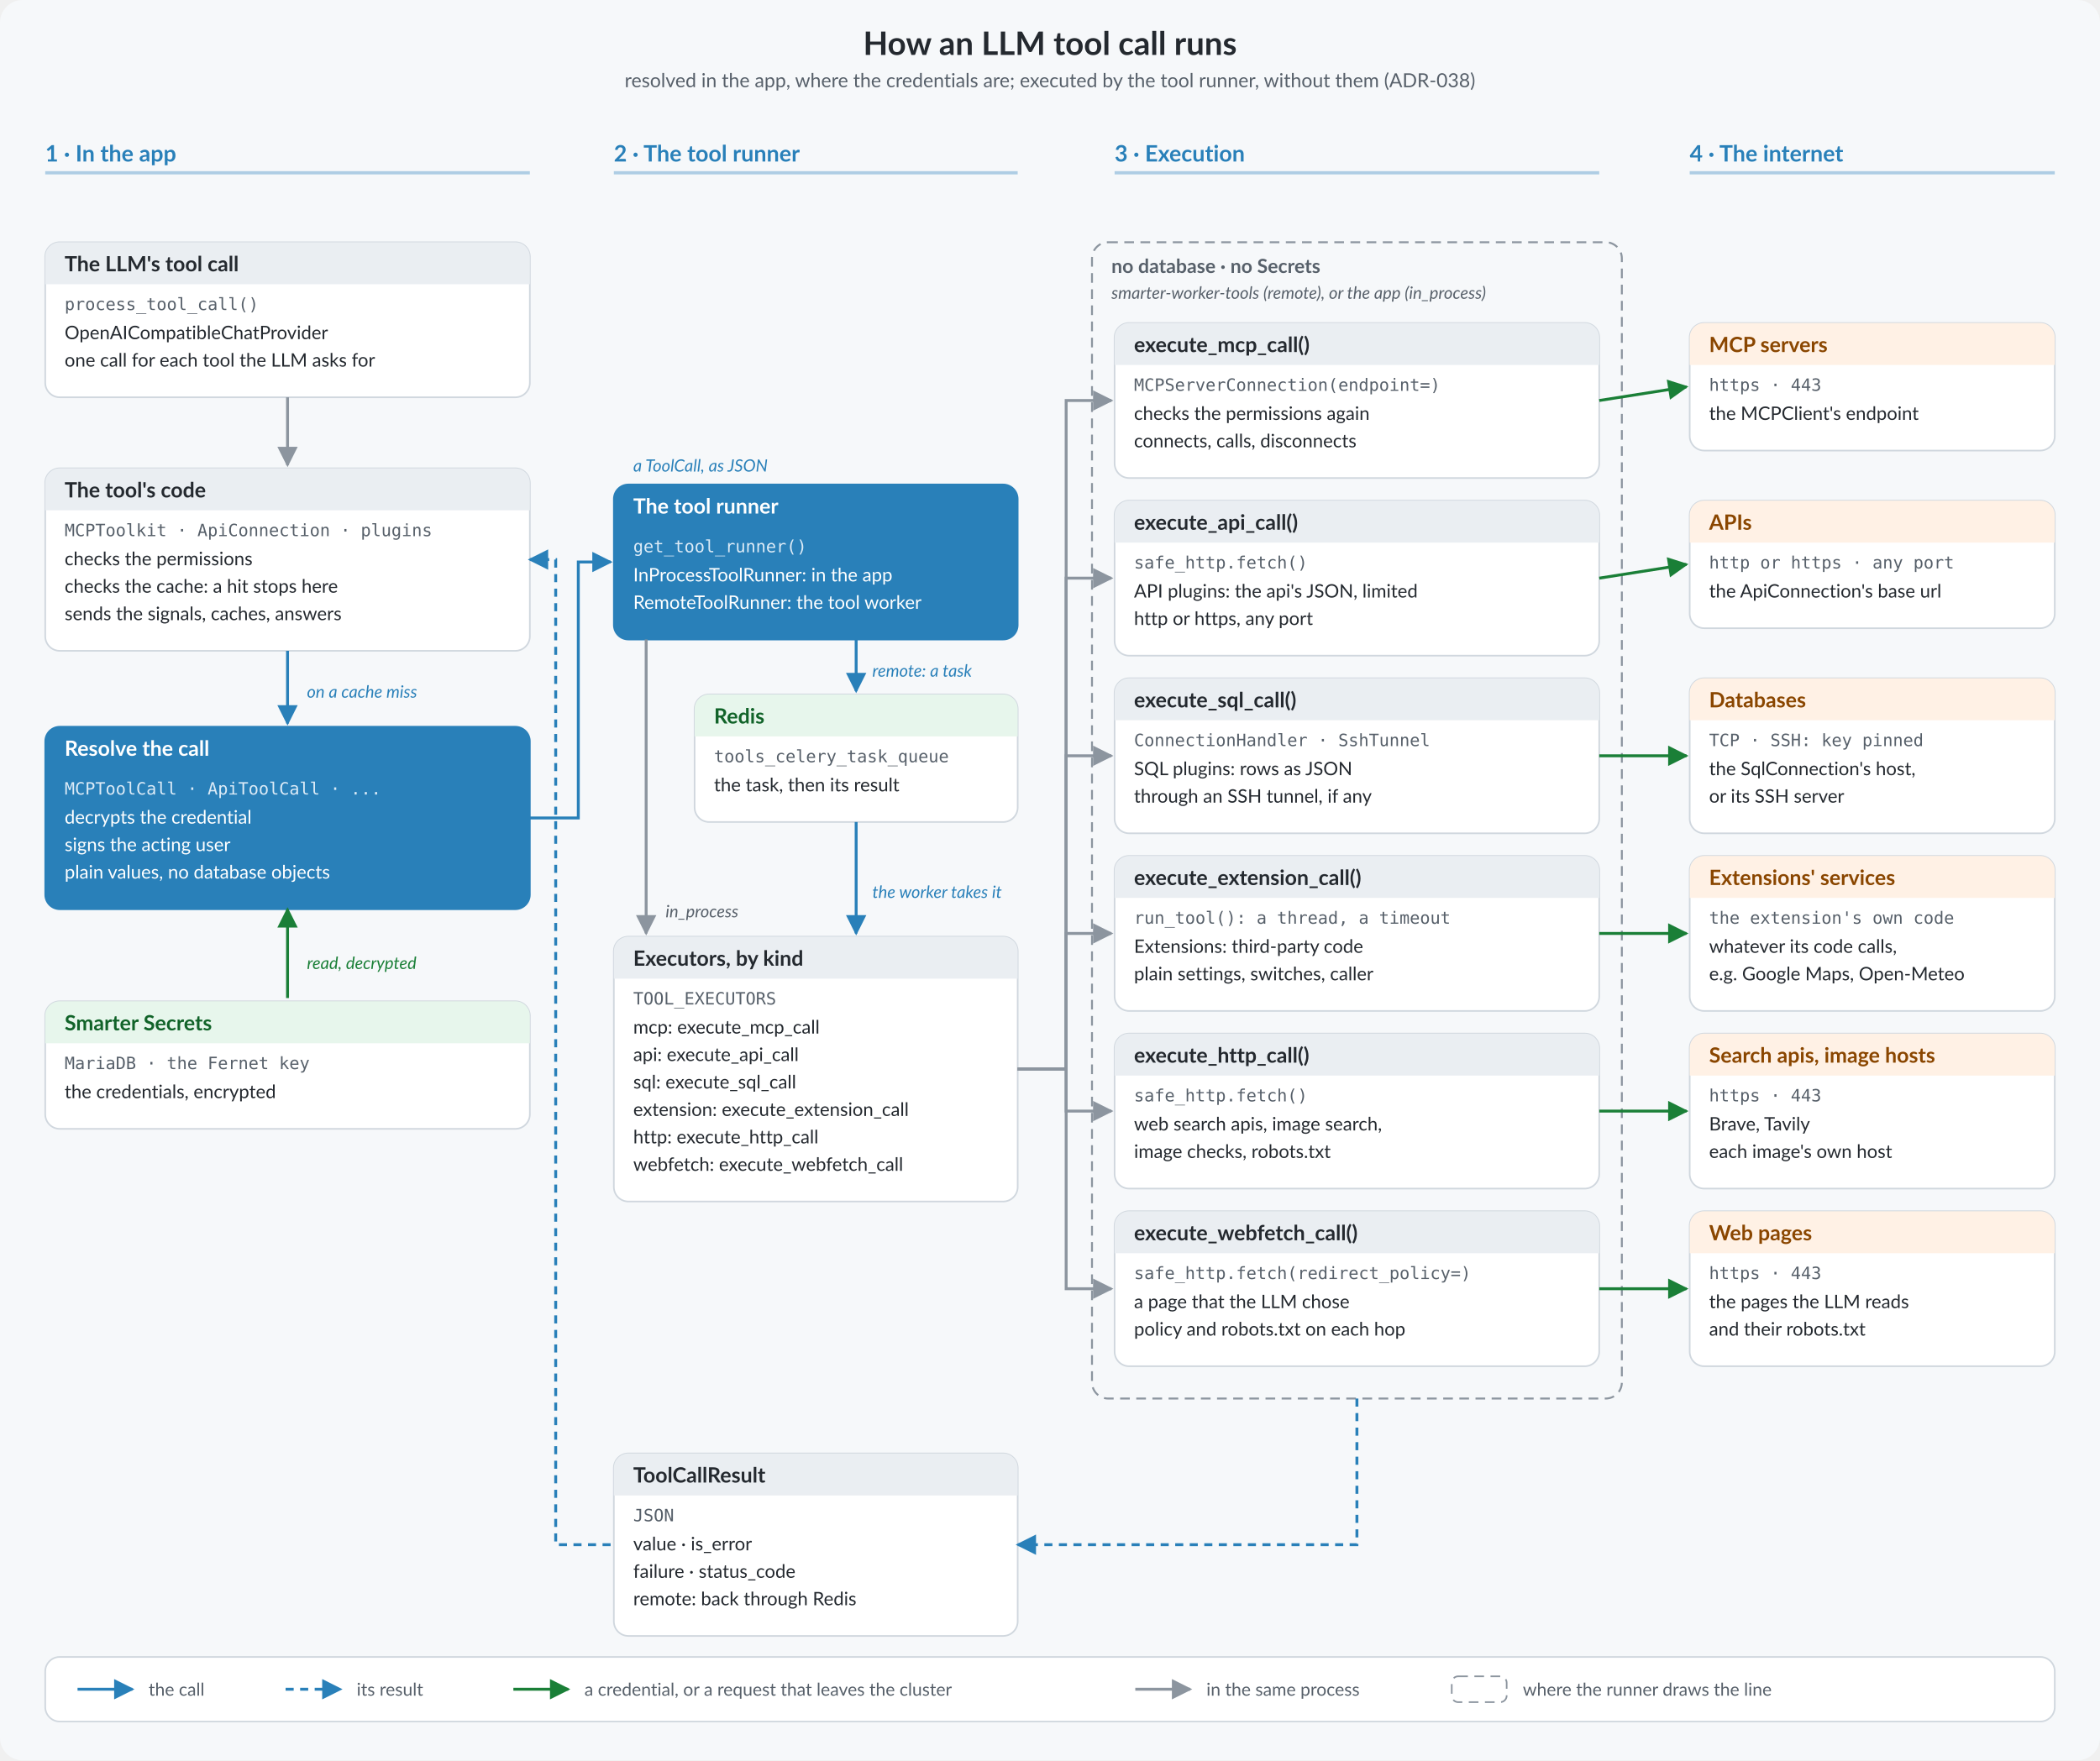
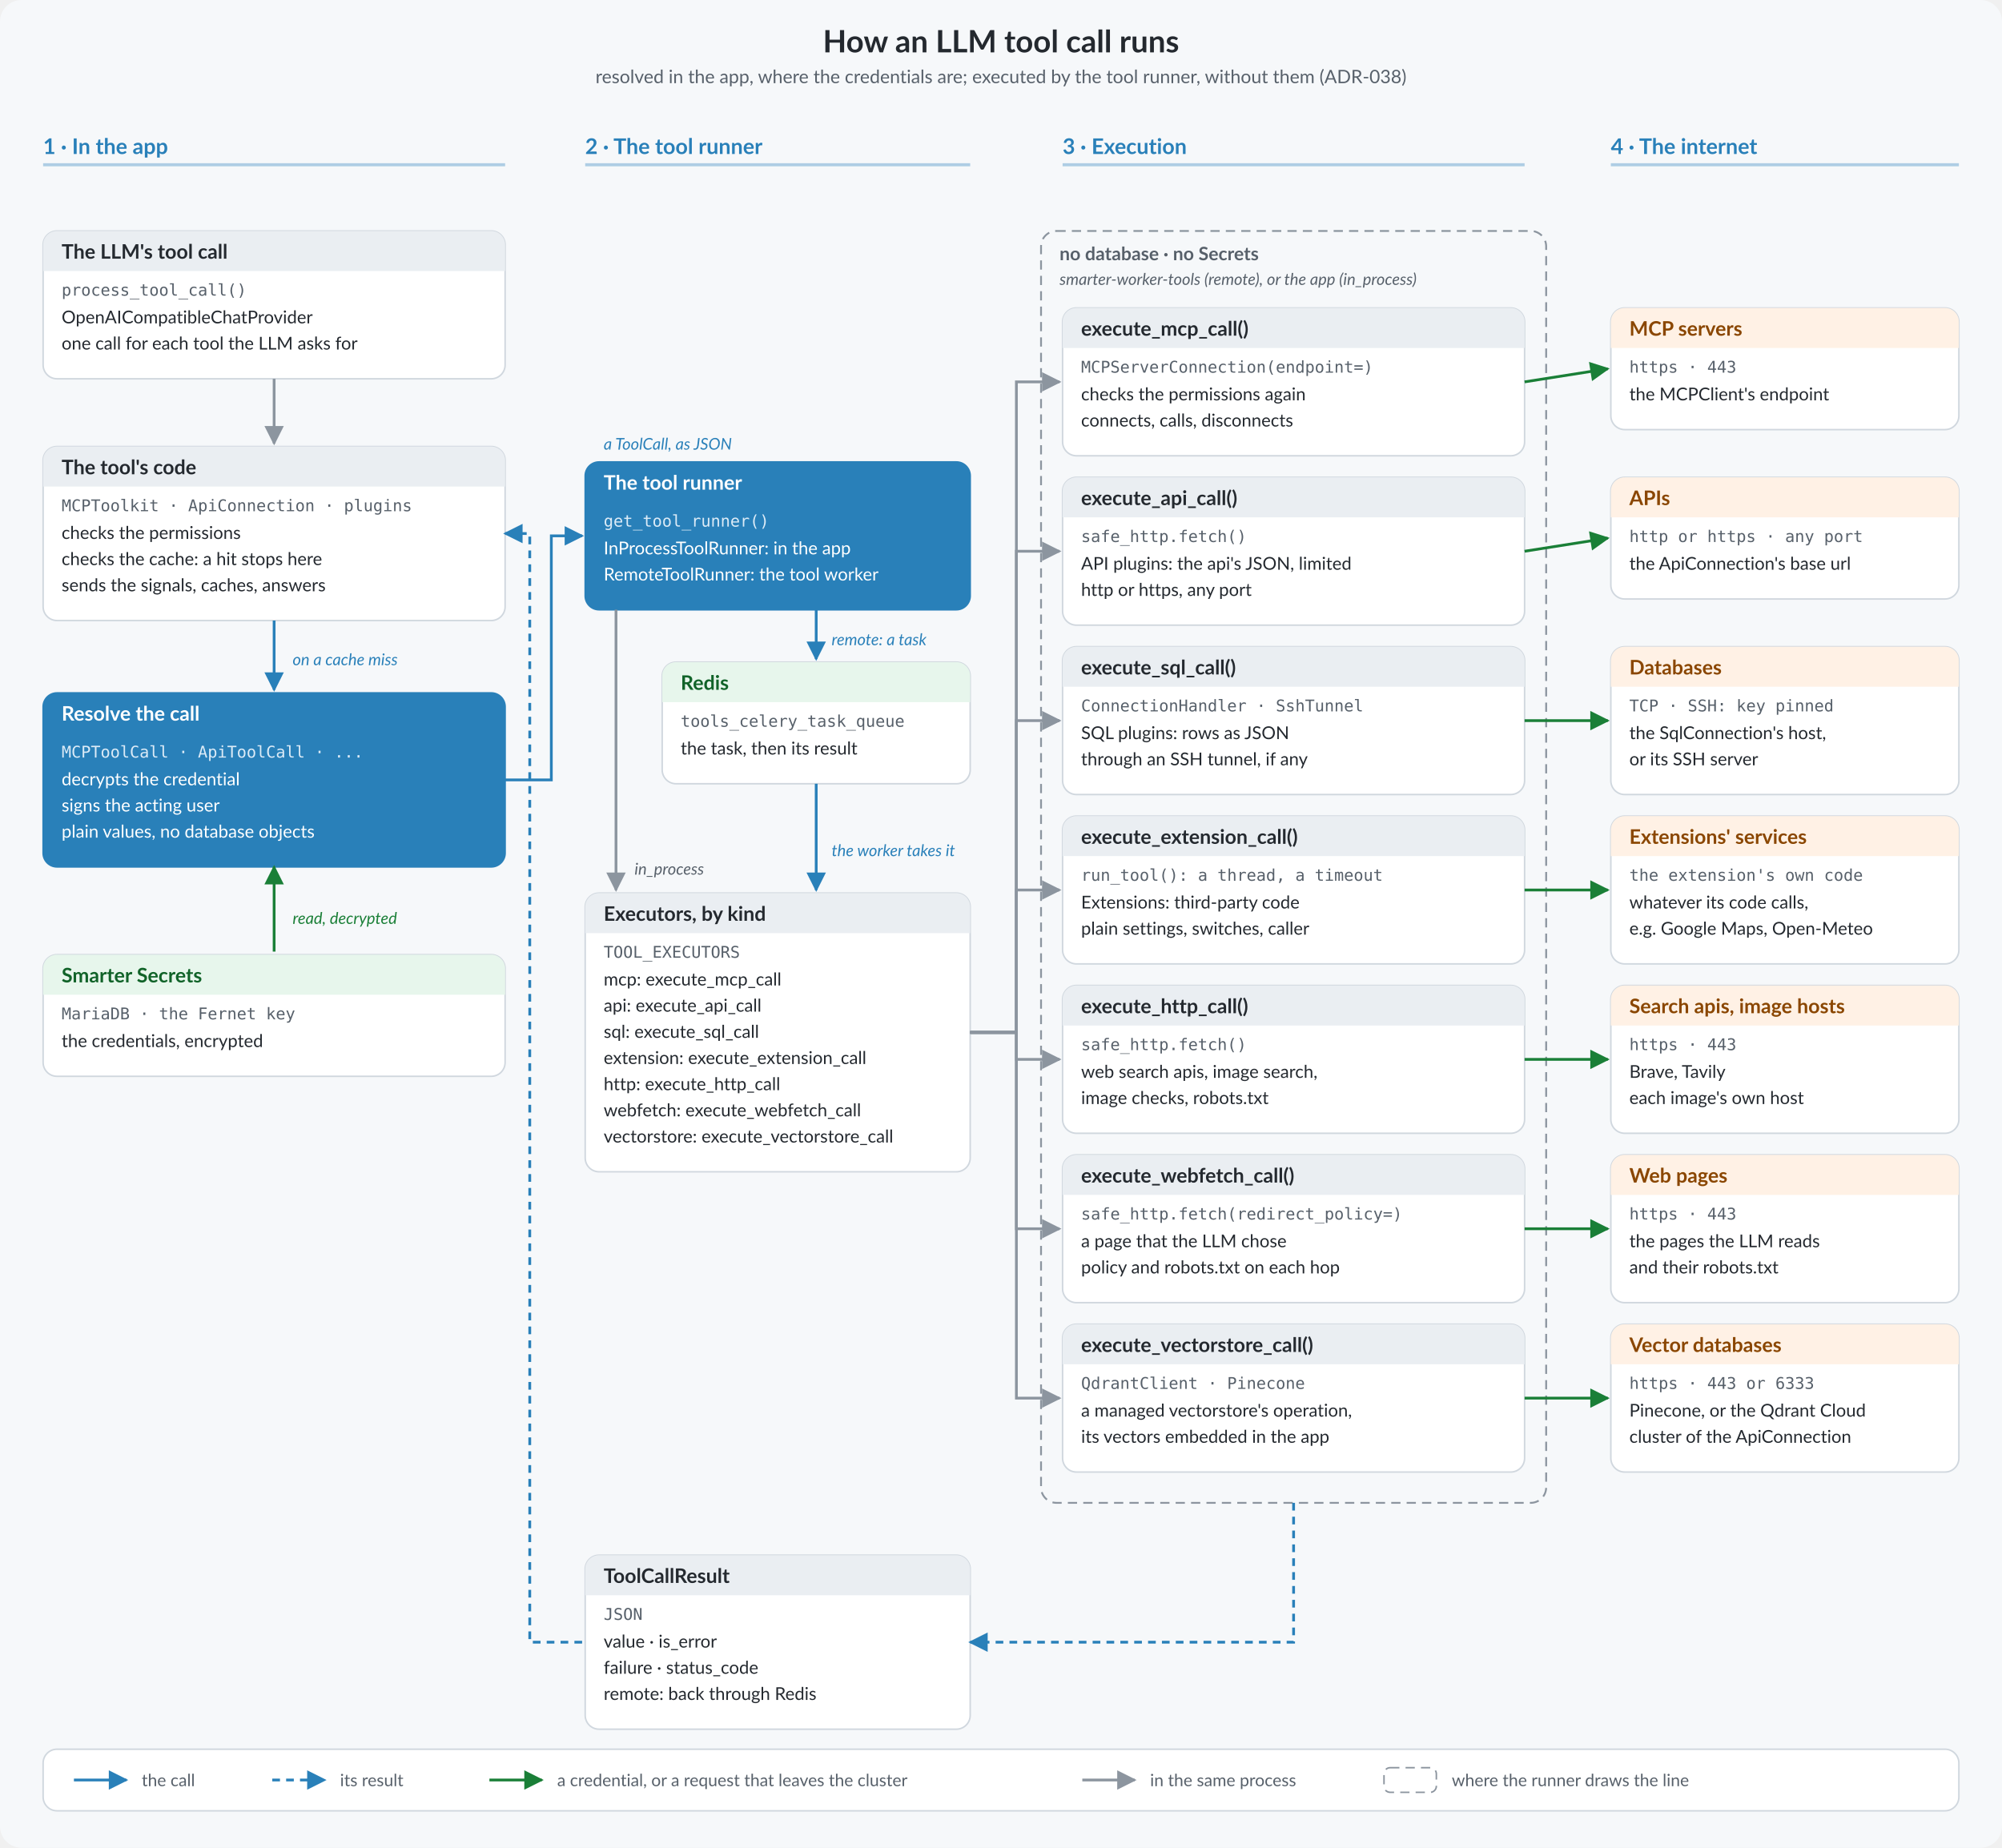
- <svg xmlns="http://www.w3.org/2000/svg" viewBox="0 0 1300 1090" width="1300" height="1090" role="img" aria-labelledby="t d">
+ <svg xmlns="http://www.w3.org/2000/svg" viewBox="0 0 1300 1200" width="1300" height="1200" role="img" aria-labelledby="t d">
  <defs>
    <marker id="head" viewBox="0 0 10 10" refX="9" refY="5" markerWidth="7" markerHeight="7" orient="auto-start-reverse">
      <path d="M0,0 L10,5 L0,10 z" fill="#8C959F" />
    </marker>
    <marker id="head-green" viewBox="0 0 10 10" refX="9" refY="5" markerWidth="7" markerHeight="7" orient="auto-start-reverse">
      <path d="M0,0 L10,5 L0,10 z" fill="#1A7F37" />
    </marker>
    <marker id="head-red" viewBox="0 0 10 10" refX="9" refY="5" markerWidth="7" markerHeight="7" orient="auto-start-reverse">
      <path d="M0,0 L10,5 L0,10 z" fill="#CF222E" />
    </marker>
    <marker id="head-blue" viewBox="0 0 10 10" refX="9" refY="5" markerWidth="7" markerHeight="7" orient="auto-start-reverse">
      <path d="M0,0 L10,5 L0,10 z" fill="#2980B9" />
    </marker>
  </defs>
-   <rect width="1300" height="1090" rx="14" fill="#F6F8FA" />
+   <rect width="1300" height="1200" rx="14" fill="#F6F8FA" />
  <text x="650.0" y="34" font-family="Lato, 'Helvetica Neue', Arial, sans-serif" font-size="20" font-weight="bold" fill="#24292F" text-anchor="middle">How an LLM tool call runs</text>
  <text x="650.0" y="54" font-family="Lato, 'Helvetica Neue', Arial, sans-serif" font-size="12" font-weight="normal" fill="#57606A" text-anchor="middle">resolved in the app, where the credentials are; executed by the tool runner, without them (ADR-038)</text>
  <text x="28" y="100" font-family="Lato, 'Helvetica Neue', Arial, sans-serif" font-size="14" font-weight="bold" fill="#2980B9" text-anchor="start">1 · In the app</text>
  <rect x="28" y="106" width="300" height="2" fill="#2980B9" fill-opacity="0.35" />
  <rect x="28" y="150" width="300" height="96" rx="9" fill="#FFFFFF" stroke="#D0D7DE" />
  <path d="M28,159 a9,9 0 0 1 9,-9 h282 a9,9 0 0 1 9,9 v17 h-300 z" fill="#EAEEF2" />
  <text x="40" y="168" font-family="Lato, 'Helvetica Neue', Arial, sans-serif" font-size="13" font-weight="bold" fill="#24292F" text-anchor="start">The LLM's tool call</text>
  <text x="40" y="192" font-family="SFMono-Regular, Menlo, Consolas, monospace" font-size="10.5" font-weight="normal" fill="#57606A" text-anchor="start">process_tool_call()</text>
  <text x="40" y="210" font-family="Lato, 'Helvetica Neue', Arial, sans-serif" font-size="11.5" font-weight="normal" fill="#24292F" text-anchor="start">OpenAICompatibleChatProvider</text>
  <text x="40" y="227" font-family="Lato, 'Helvetica Neue', Arial, sans-serif" font-size="11.5" font-weight="normal" fill="#24292F" text-anchor="start">one call for each tool the LLM asks for</text>
  <rect x="28" y="290" width="300" height="113" rx="9" fill="#FFFFFF" stroke="#D0D7DE" />
  <path d="M28,299 a9,9 0 0 1 9,-9 h282 a9,9 0 0 1 9,9 v17 h-300 z" fill="#EAEEF2" />
  <text x="40" y="308" font-family="Lato, 'Helvetica Neue', Arial, sans-serif" font-size="13" font-weight="bold" fill="#24292F" text-anchor="start">The tool's code</text>
  <text x="40" y="332" font-family="SFMono-Regular, Menlo, Consolas, monospace" font-size="10.5" font-weight="normal" fill="#57606A" text-anchor="start">MCPToolkit · ApiConnection · plugins</text>
  <text x="40" y="350" font-family="Lato, 'Helvetica Neue', Arial, sans-serif" font-size="11.5" font-weight="normal" fill="#24292F" text-anchor="start">checks the permissions</text>
  <text x="40" y="367" font-family="Lato, 'Helvetica Neue', Arial, sans-serif" font-size="11.5" font-weight="normal" fill="#24292F" text-anchor="start">checks the cache: a hit stops here</text>
  <text x="40" y="384" font-family="Lato, 'Helvetica Neue', Arial, sans-serif" font-size="11.5" font-weight="normal" fill="#24292F" text-anchor="start">sends the signals, caches, answers</text>
  <rect x="28" y="450" width="300" height="113" rx="9" fill="#2980B9" stroke="#2980B9" />
  <path d="M28,459 a9,9 0 0 1 9,-9 h282 a9,9 0 0 1 9,9 v17 h-300 z" fill="#2980B9" />
  <text x="40" y="468" font-family="Lato, 'Helvetica Neue', Arial, sans-serif" font-size="13" font-weight="bold" fill="#FFFFFF" text-anchor="start">Resolve the call</text>
  <text x="40" y="492" font-family="SFMono-Regular, Menlo, Consolas, monospace" font-size="10.5" font-weight="normal" fill="#DCEBF7" text-anchor="start">MCPToolCall · ApiToolCall · ...</text>
  <text x="40" y="510" font-family="Lato, 'Helvetica Neue', Arial, sans-serif" font-size="11.5" font-weight="normal" fill="#FFFFFF" text-anchor="start">decrypts the credential</text>
  <text x="40" y="527" font-family="Lato, 'Helvetica Neue', Arial, sans-serif" font-size="11.5" font-weight="normal" fill="#FFFFFF" text-anchor="start">signs the acting user</text>
  <text x="40" y="544" font-family="Lato, 'Helvetica Neue', Arial, sans-serif" font-size="11.5" font-weight="normal" fill="#FFFFFF" text-anchor="start">plain values, no database objects</text>
  <rect x="28" y="620" width="300" height="79" rx="9" fill="#FFFFFF" stroke="#D0D7DE" />
  <path d="M28,629 a9,9 0 0 1 9,-9 h282 a9,9 0 0 1 9,9 v17 h-300 z" fill="#E7F6EC" />
  <text x="40" y="638" font-family="Lato, 'Helvetica Neue', Arial, sans-serif" font-size="13" font-weight="bold" fill="#116329" text-anchor="start">Smarter Secrets</text>
  <text x="40" y="662" font-family="SFMono-Regular, Menlo, Consolas, monospace" font-size="10.5" font-weight="normal" fill="#57606A" text-anchor="start">MariaDB · the Fernet key</text>
  <text x="40" y="680" font-family="Lato, 'Helvetica Neue', Arial, sans-serif" font-size="11.5" font-weight="normal" fill="#24292F" text-anchor="start">the credentials, encrypted</text>
  <text x="380" y="100" font-family="Lato, 'Helvetica Neue', Arial, sans-serif" font-size="14" font-weight="bold" fill="#2980B9" text-anchor="start">2 · The tool runner</text>
  <rect x="380" y="106" width="250" height="2" fill="#2980B9" fill-opacity="0.35" />
  <rect x="380" y="300" width="250" height="96" rx="9" fill="#2980B9" stroke="#2980B9" />
  <path d="M380,309 a9,9 0 0 1 9,-9 h232 a9,9 0 0 1 9,9 v17 h-250 z" fill="#2980B9" />
  <text x="392" y="318" font-family="Lato, 'Helvetica Neue', Arial, sans-serif" font-size="13" font-weight="bold" fill="#FFFFFF" text-anchor="start">The tool runner</text>
  <text x="392" y="342" font-family="SFMono-Regular, Menlo, Consolas, monospace" font-size="10.5" font-weight="normal" fill="#DCEBF7" text-anchor="start">get_tool_runner()</text>
  <text x="392" y="360" font-family="Lato, 'Helvetica Neue', Arial, sans-serif" font-size="11.5" font-weight="normal" fill="#FFFFFF" text-anchor="start">InProcessToolRunner: in the app</text>
  <text x="392" y="377" font-family="Lato, 'Helvetica Neue', Arial, sans-serif" font-size="11.5" font-weight="normal" fill="#FFFFFF" text-anchor="start">RemoteToolRunner: the tool worker</text>
  <rect x="430" y="430" width="200" height="79" rx="9" fill="#FFFFFF" stroke="#D0D7DE" />
  <path d="M430,439 a9,9 0 0 1 9,-9 h182 a9,9 0 0 1 9,9 v17 h-200 z" fill="#E7F6EC" />
  <text x="442" y="448" font-family="Lato, 'Helvetica Neue', Arial, sans-serif" font-size="13" font-weight="bold" fill="#116329" text-anchor="start">Redis</text>
  <text x="442" y="472" font-family="SFMono-Regular, Menlo, Consolas, monospace" font-size="10.5" font-weight="normal" fill="#57606A" text-anchor="start">tools_celery_task_queue</text>
  <text x="442" y="490" font-family="Lato, 'Helvetica Neue', Arial, sans-serif" font-size="11.5" font-weight="normal" fill="#24292F" text-anchor="start">the task, then its result</text>
-   <rect x="380" y="580" width="250" height="164" rx="9" fill="#FFFFFF" stroke="#D0D7DE" />
+   <rect x="380" y="580" width="250" height="181" rx="9" fill="#FFFFFF" stroke="#D0D7DE" />
  <path d="M380,589 a9,9 0 0 1 9,-9 h232 a9,9 0 0 1 9,9 v17 h-250 z" fill="#EAEEF2" />
  <text x="392" y="598" font-family="Lato, 'Helvetica Neue', Arial, sans-serif" font-size="13" font-weight="bold" fill="#24292F" text-anchor="start">Executors, by kind</text>
  <text x="392" y="622" font-family="SFMono-Regular, Menlo, Consolas, monospace" font-size="10.5" font-weight="normal" fill="#57606A" text-anchor="start">TOOL_EXECUTORS</text>
  <text x="392" y="640" font-family="Lato, 'Helvetica Neue', Arial, sans-serif" font-size="11.5" font-weight="normal" fill="#24292F" text-anchor="start">mcp: execute_mcp_call</text>
  <text x="392" y="657" font-family="Lato, 'Helvetica Neue', Arial, sans-serif" font-size="11.5" font-weight="normal" fill="#24292F" text-anchor="start">api: execute_api_call</text>
  <text x="392" y="674" font-family="Lato, 'Helvetica Neue', Arial, sans-serif" font-size="11.5" font-weight="normal" fill="#24292F" text-anchor="start">sql: execute_sql_call</text>
  <text x="392" y="691" font-family="Lato, 'Helvetica Neue', Arial, sans-serif" font-size="11.5" font-weight="normal" fill="#24292F" text-anchor="start">extension: execute_extension_call</text>
  <text x="392" y="708" font-family="Lato, 'Helvetica Neue', Arial, sans-serif" font-size="11.5" font-weight="normal" fill="#24292F" text-anchor="start">http: execute_http_call</text>
  <text x="392" y="725" font-family="Lato, 'Helvetica Neue', Arial, sans-serif" font-size="11.5" font-weight="normal" fill="#24292F" text-anchor="start">webfetch: execute_webfetch_call</text>
-   <rect x="380" y="900" width="250" height="113" rx="9" fill="#FFFFFF" stroke="#D0D7DE" />
-   <path d="M380,909 a9,9 0 0 1 9,-9 h232 a9,9 0 0 1 9,9 v17 h-250 z" fill="#EAEEF2" />
-   <text x="392" y="918" font-family="Lato, 'Helvetica Neue', Arial, sans-serif" font-size="13" font-weight="bold" fill="#24292F" text-anchor="start">ToolCallResult</text>
-   <text x="392" y="942" font-family="SFMono-Regular, Menlo, Consolas, monospace" font-size="10.5" font-weight="normal" fill="#57606A" text-anchor="start">JSON</text>
-   <text x="392" y="960" font-family="Lato, 'Helvetica Neue', Arial, sans-serif" font-size="11.5" font-weight="normal" fill="#24292F" text-anchor="start">value · is_error</text>
-   <text x="392" y="977" font-family="Lato, 'Helvetica Neue', Arial, sans-serif" font-size="11.5" font-weight="normal" fill="#24292F" text-anchor="start">failure · status_code</text>
-   <text x="392" y="994" font-family="Lato, 'Helvetica Neue', Arial, sans-serif" font-size="11.5" font-weight="normal" fill="#24292F" text-anchor="start">remote: back through Redis</text>
+   <text x="392" y="742" font-family="Lato, 'Helvetica Neue', Arial, sans-serif" font-size="11.5" font-weight="normal" fill="#24292F" text-anchor="start">vectorstore: execute_vectorstore_call</text>
+   <rect x="380" y="1010" width="250" height="113" rx="9" fill="#FFFFFF" stroke="#D0D7DE" />
+   <path d="M380,1019 a9,9 0 0 1 9,-9 h232 a9,9 0 0 1 9,9 v17 h-250 z" fill="#EAEEF2" />
+   <text x="392" y="1028" font-family="Lato, 'Helvetica Neue', Arial, sans-serif" font-size="13" font-weight="bold" fill="#24292F" text-anchor="start">ToolCallResult</text>
+   <text x="392" y="1052" font-family="SFMono-Regular, Menlo, Consolas, monospace" font-size="10.5" font-weight="normal" fill="#57606A" text-anchor="start">JSON</text>
+   <text x="392" y="1070" font-family="Lato, 'Helvetica Neue', Arial, sans-serif" font-size="11.5" font-weight="normal" fill="#24292F" text-anchor="start">value · is_error</text>
+   <text x="392" y="1087" font-family="Lato, 'Helvetica Neue', Arial, sans-serif" font-size="11.5" font-weight="normal" fill="#24292F" text-anchor="start">failure · status_code</text>
+   <text x="392" y="1104" font-family="Lato, 'Helvetica Neue', Arial, sans-serif" font-size="11.5" font-weight="normal" fill="#24292F" text-anchor="start">remote: back through Redis</text>
  <text x="690" y="100" font-family="Lato, 'Helvetica Neue', Arial, sans-serif" font-size="14" font-weight="bold" fill="#2980B9" text-anchor="start">3 · Execution</text>
  <rect x="690" y="106" width="300" height="2" fill="#2980B9" fill-opacity="0.35" />
-   <rect x="676" y="150" width="328" height="716" rx="10" fill="none" stroke="#8C959F" stroke-width="1.2" stroke-dasharray="6 4" />
+   <rect x="676" y="150" width="328" height="826" rx="10" fill="none" stroke="#8C959F" stroke-width="1.2" stroke-dasharray="6 4" />
  <text x="688" y="169" font-family="Lato, 'Helvetica Neue', Arial, sans-serif" font-size="12" font-weight="bold" fill="#57606A" text-anchor="start">no database · no Secrets</text>
  <text x="688" y="185" font-family="Lato, 'Helvetica Neue', Arial, sans-serif" font-size="10.5" font-weight="normal" fill="#57606A" text-anchor="start" font-style="italic">smarter-worker-tools (remote), or the app (in_process)</text>
  <rect x="690" y="200" width="300" height="96" rx="9" fill="#FFFFFF" stroke="#D0D7DE" />
  <path d="M690,209 a9,9 0 0 1 9,-9 h282 a9,9 0 0 1 9,9 v17 h-300 z" fill="#EAEEF2" />
  <text x="702" y="218" font-family="Lato, 'Helvetica Neue', Arial, sans-serif" font-size="13" font-weight="bold" fill="#24292F" text-anchor="start">execute_mcp_call()</text>
  <text x="702" y="242" font-family="SFMono-Regular, Menlo, Consolas, monospace" font-size="10.5" font-weight="normal" fill="#57606A" text-anchor="start">MCPServerConnection(endpoint=)</text>
  <text x="702" y="260" font-family="Lato, 'Helvetica Neue', Arial, sans-serif" font-size="11.5" font-weight="normal" fill="#24292F" text-anchor="start">checks the permissions again</text>
  <text x="702" y="277" font-family="Lato, 'Helvetica Neue', Arial, sans-serif" font-size="11.5" font-weight="normal" fill="#24292F" text-anchor="start">connects, calls, disconnects</text>
  <rect x="690" y="310" width="300" height="96" rx="9" fill="#FFFFFF" stroke="#D0D7DE" />
  <path d="M690,319 a9,9 0 0 1 9,-9 h282 a9,9 0 0 1 9,9 v17 h-300 z" fill="#EAEEF2" />
  <text x="702" y="328" font-family="Lato, 'Helvetica Neue', Arial, sans-serif" font-size="13" font-weight="bold" fill="#24292F" text-anchor="start">execute_api_call()</text>
  <text x="702" y="352" font-family="SFMono-Regular, Menlo, Consolas, monospace" font-size="10.5" font-weight="normal" fill="#57606A" text-anchor="start">safe_http.fetch()</text>
  <text x="702" y="370" font-family="Lato, 'Helvetica Neue', Arial, sans-serif" font-size="11.5" font-weight="normal" fill="#24292F" text-anchor="start">API plugins: the api's JSON, limited</text>
  <text x="702" y="387" font-family="Lato, 'Helvetica Neue', Arial, sans-serif" font-size="11.5" font-weight="normal" fill="#24292F" text-anchor="start">http or https, any port</text>
  <rect x="690" y="420" width="300" height="96" rx="9" fill="#FFFFFF" stroke="#D0D7DE" />
  <path d="M690,429 a9,9 0 0 1 9,-9 h282 a9,9 0 0 1 9,9 v17 h-300 z" fill="#EAEEF2" />
  <text x="702" y="438" font-family="Lato, 'Helvetica Neue', Arial, sans-serif" font-size="13" font-weight="bold" fill="#24292F" text-anchor="start">execute_sql_call()</text>
  <text x="702" y="462" font-family="SFMono-Regular, Menlo, Consolas, monospace" font-size="10.5" font-weight="normal" fill="#57606A" text-anchor="start">ConnectionHandler · SshTunnel</text>
  <text x="702" y="480" font-family="Lato, 'Helvetica Neue', Arial, sans-serif" font-size="11.5" font-weight="normal" fill="#24292F" text-anchor="start">SQL plugins: rows as JSON</text>
  <text x="702" y="497" font-family="Lato, 'Helvetica Neue', Arial, sans-serif" font-size="11.5" font-weight="normal" fill="#24292F" text-anchor="start">through an SSH tunnel, if any</text>
  <rect x="690" y="530" width="300" height="96" rx="9" fill="#FFFFFF" stroke="#D0D7DE" />
  <path d="M690,539 a9,9 0 0 1 9,-9 h282 a9,9 0 0 1 9,9 v17 h-300 z" fill="#EAEEF2" />
  <text x="702" y="548" font-family="Lato, 'Helvetica Neue', Arial, sans-serif" font-size="13" font-weight="bold" fill="#24292F" text-anchor="start">execute_extension_call()</text>
  <text x="702" y="572" font-family="SFMono-Regular, Menlo, Consolas, monospace" font-size="10.5" font-weight="normal" fill="#57606A" text-anchor="start">run_tool(): a thread, a timeout</text>
  <text x="702" y="590" font-family="Lato, 'Helvetica Neue', Arial, sans-serif" font-size="11.5" font-weight="normal" fill="#24292F" text-anchor="start">Extensions: third-party code</text>
  <text x="702" y="607" font-family="Lato, 'Helvetica Neue', Arial, sans-serif" font-size="11.5" font-weight="normal" fill="#24292F" text-anchor="start">plain settings, switches, caller</text>
  <rect x="690" y="640" width="300" height="96" rx="9" fill="#FFFFFF" stroke="#D0D7DE" />
  <path d="M690,649 a9,9 0 0 1 9,-9 h282 a9,9 0 0 1 9,9 v17 h-300 z" fill="#EAEEF2" />
  <text x="702" y="658" font-family="Lato, 'Helvetica Neue', Arial, sans-serif" font-size="13" font-weight="bold" fill="#24292F" text-anchor="start">execute_http_call()</text>
  <text x="702" y="682" font-family="SFMono-Regular, Menlo, Consolas, monospace" font-size="10.5" font-weight="normal" fill="#57606A" text-anchor="start">safe_http.fetch()</text>
  <text x="702" y="700" font-family="Lato, 'Helvetica Neue', Arial, sans-serif" font-size="11.5" font-weight="normal" fill="#24292F" text-anchor="start">web search apis, image search,</text>
  <text x="702" y="717" font-family="Lato, 'Helvetica Neue', Arial, sans-serif" font-size="11.5" font-weight="normal" fill="#24292F" text-anchor="start">image checks, robots.txt</text>
  <rect x="690" y="750" width="300" height="96" rx="9" fill="#FFFFFF" stroke="#D0D7DE" />
  <path d="M690,759 a9,9 0 0 1 9,-9 h282 a9,9 0 0 1 9,9 v17 h-300 z" fill="#EAEEF2" />
  <text x="702" y="768" font-family="Lato, 'Helvetica Neue', Arial, sans-serif" font-size="13" font-weight="bold" fill="#24292F" text-anchor="start">execute_webfetch_call()</text>
  <text x="702" y="792" font-family="SFMono-Regular, Menlo, Consolas, monospace" font-size="10.5" font-weight="normal" fill="#57606A" text-anchor="start">safe_http.fetch(redirect_policy=)</text>
  <text x="702" y="810" font-family="Lato, 'Helvetica Neue', Arial, sans-serif" font-size="11.5" font-weight="normal" fill="#24292F" text-anchor="start">a page that the LLM chose</text>
  <text x="702" y="827" font-family="Lato, 'Helvetica Neue', Arial, sans-serif" font-size="11.5" font-weight="normal" fill="#24292F" text-anchor="start">policy and robots.txt on each hop</text>
+   <rect x="690" y="860" width="300" height="96" rx="9" fill="#FFFFFF" stroke="#D0D7DE" />
+   <path d="M690,869 a9,9 0 0 1 9,-9 h282 a9,9 0 0 1 9,9 v17 h-300 z" fill="#EAEEF2" />
+   <text x="702" y="878" font-family="Lato, 'Helvetica Neue', Arial, sans-serif" font-size="13" font-weight="bold" fill="#24292F" text-anchor="start">execute_vectorstore_call()</text>
+   <text x="702" y="902" font-family="SFMono-Regular, Menlo, Consolas, monospace" font-size="10.5" font-weight="normal" fill="#57606A" text-anchor="start">QdrantClient · Pinecone</text>
+   <text x="702" y="920" font-family="Lato, 'Helvetica Neue', Arial, sans-serif" font-size="11.5" font-weight="normal" fill="#24292F" text-anchor="start">a managed vectorstore's operation,</text>
+   <text x="702" y="937" font-family="Lato, 'Helvetica Neue', Arial, sans-serif" font-size="11.5" font-weight="normal" fill="#24292F" text-anchor="start">its vectors embedded in the app</text>
  <text x="1046" y="100" font-family="Lato, 'Helvetica Neue', Arial, sans-serif" font-size="14" font-weight="bold" fill="#2980B9" text-anchor="start">4 · The internet</text>
  <rect x="1046" y="106" width="226" height="2" fill="#2980B9" fill-opacity="0.35" />
  <rect x="1046" y="200" width="226" height="79" rx="9" fill="#FFFFFF" stroke="#D0D7DE" />
  <path d="M1046,209 a9,9 0 0 1 9,-9 h208 a9,9 0 0 1 9,9 v17 h-226 z" fill="#FFF1E5" />
  <text x="1058" y="218" font-family="Lato, 'Helvetica Neue', Arial, sans-serif" font-size="13" font-weight="bold" fill="#8A4600" text-anchor="start">MCP servers</text>
  <text x="1058" y="242" font-family="SFMono-Regular, Menlo, Consolas, monospace" font-size="10.5" font-weight="normal" fill="#57606A" text-anchor="start">https · 443</text>
  <text x="1058" y="260" font-family="Lato, 'Helvetica Neue', Arial, sans-serif" font-size="11.5" font-weight="normal" fill="#24292F" text-anchor="start">the MCPClient's endpoint</text>
  <rect x="1046" y="310" width="226" height="79" rx="9" fill="#FFFFFF" stroke="#D0D7DE" />
  <path d="M1046,319 a9,9 0 0 1 9,-9 h208 a9,9 0 0 1 9,9 v17 h-226 z" fill="#FFF1E5" />
  <text x="1058" y="328" font-family="Lato, 'Helvetica Neue', Arial, sans-serif" font-size="13" font-weight="bold" fill="#8A4600" text-anchor="start">APIs</text>
  <text x="1058" y="352" font-family="SFMono-Regular, Menlo, Consolas, monospace" font-size="10.5" font-weight="normal" fill="#57606A" text-anchor="start">http or https · any port</text>
  <text x="1058" y="370" font-family="Lato, 'Helvetica Neue', Arial, sans-serif" font-size="11.5" font-weight="normal" fill="#24292F" text-anchor="start">the ApiConnection's base url</text>
  <rect x="1046" y="420" width="226" height="96" rx="9" fill="#FFFFFF" stroke="#D0D7DE" />
  <path d="M1046,429 a9,9 0 0 1 9,-9 h208 a9,9 0 0 1 9,9 v17 h-226 z" fill="#FFF1E5" />
  <text x="1058" y="438" font-family="Lato, 'Helvetica Neue', Arial, sans-serif" font-size="13" font-weight="bold" fill="#8A4600" text-anchor="start">Databases</text>
  <text x="1058" y="462" font-family="SFMono-Regular, Menlo, Consolas, monospace" font-size="10.5" font-weight="normal" fill="#57606A" text-anchor="start">TCP · SSH: key pinned</text>
  <text x="1058" y="480" font-family="Lato, 'Helvetica Neue', Arial, sans-serif" font-size="11.5" font-weight="normal" fill="#24292F" text-anchor="start">the SqlConnection's host,</text>
  <text x="1058" y="497" font-family="Lato, 'Helvetica Neue', Arial, sans-serif" font-size="11.5" font-weight="normal" fill="#24292F" text-anchor="start">or its SSH server</text>
  <rect x="1046" y="530" width="226" height="96" rx="9" fill="#FFFFFF" stroke="#D0D7DE" />
  <path d="M1046,539 a9,9 0 0 1 9,-9 h208 a9,9 0 0 1 9,9 v17 h-226 z" fill="#FFF1E5" />
  <text x="1058" y="548" font-family="Lato, 'Helvetica Neue', Arial, sans-serif" font-size="13" font-weight="bold" fill="#8A4600" text-anchor="start">Extensions' services</text>
  <text x="1058" y="572" font-family="SFMono-Regular, Menlo, Consolas, monospace" font-size="10.5" font-weight="normal" fill="#57606A" text-anchor="start">the extension's own code</text>
  <text x="1058" y="590" font-family="Lato, 'Helvetica Neue', Arial, sans-serif" font-size="11.5" font-weight="normal" fill="#24292F" text-anchor="start">whatever its code calls,</text>
  <text x="1058" y="607" font-family="Lato, 'Helvetica Neue', Arial, sans-serif" font-size="11.5" font-weight="normal" fill="#24292F" text-anchor="start">e.g. Google Maps, Open-Meteo</text>
  <rect x="1046" y="640" width="226" height="96" rx="9" fill="#FFFFFF" stroke="#D0D7DE" />
  <path d="M1046,649 a9,9 0 0 1 9,-9 h208 a9,9 0 0 1 9,9 v17 h-226 z" fill="#FFF1E5" />
  <text x="1058" y="658" font-family="Lato, 'Helvetica Neue', Arial, sans-serif" font-size="13" font-weight="bold" fill="#8A4600" text-anchor="start">Search apis, image hosts</text>
  <text x="1058" y="682" font-family="SFMono-Regular, Menlo, Consolas, monospace" font-size="10.5" font-weight="normal" fill="#57606A" text-anchor="start">https · 443</text>
  <text x="1058" y="700" font-family="Lato, 'Helvetica Neue', Arial, sans-serif" font-size="11.5" font-weight="normal" fill="#24292F" text-anchor="start">Brave, Tavily</text>
  <text x="1058" y="717" font-family="Lato, 'Helvetica Neue', Arial, sans-serif" font-size="11.5" font-weight="normal" fill="#24292F" text-anchor="start">each image's own host</text>
  <rect x="1046" y="750" width="226" height="96" rx="9" fill="#FFFFFF" stroke="#D0D7DE" />
  <path d="M1046,759 a9,9 0 0 1 9,-9 h208 a9,9 0 0 1 9,9 v17 h-226 z" fill="#FFF1E5" />
  <text x="1058" y="768" font-family="Lato, 'Helvetica Neue', Arial, sans-serif" font-size="13" font-weight="bold" fill="#8A4600" text-anchor="start">Web pages</text>
  <text x="1058" y="792" font-family="SFMono-Regular, Menlo, Consolas, monospace" font-size="10.5" font-weight="normal" fill="#57606A" text-anchor="start">https · 443</text>
  <text x="1058" y="810" font-family="Lato, 'Helvetica Neue', Arial, sans-serif" font-size="11.5" font-weight="normal" fill="#24292F" text-anchor="start">the pages the LLM reads</text>
  <text x="1058" y="827" font-family="Lato, 'Helvetica Neue', Arial, sans-serif" font-size="11.5" font-weight="normal" fill="#24292F" text-anchor="start">and their robots.txt</text>
+   <rect x="1046" y="860" width="226" height="96" rx="9" fill="#FFFFFF" stroke="#D0D7DE" />
+   <path d="M1046,869 a9,9 0 0 1 9,-9 h208 a9,9 0 0 1 9,9 v17 h-226 z" fill="#FFF1E5" />
+   <text x="1058" y="878" font-family="Lato, 'Helvetica Neue', Arial, sans-serif" font-size="13" font-weight="bold" fill="#8A4600" text-anchor="start">Vector databases</text>
+   <text x="1058" y="902" font-family="SFMono-Regular, Menlo, Consolas, monospace" font-size="10.5" font-weight="normal" fill="#57606A" text-anchor="start">https · 443 or 6333</text>
+   <text x="1058" y="920" font-family="Lato, 'Helvetica Neue', Arial, sans-serif" font-size="11.5" font-weight="normal" fill="#24292F" text-anchor="start">Pinecone, or the Qdrant Cloud</text>
+   <text x="1058" y="937" font-family="Lato, 'Helvetica Neue', Arial, sans-serif" font-size="11.5" font-weight="normal" fill="#24292F" text-anchor="start">cluster of the ApiConnection</text>
  <path d="M178.0,246 L178.0,288" fill="none" stroke="#8C959F" stroke-width="1.8" marker-end="url(#head)" />
  <path d="M178.0,403 L178.0,448" fill="none" stroke="#2980B9" stroke-width="1.8" marker-end="url(#head-blue)" />
  <text x="190" y="432" font-family="Lato, 'Helvetica Neue', Arial, sans-serif" font-size="10.5" font-weight="normal" fill="#2980B9" text-anchor="start" font-style="italic">on a cache miss</text>
  <path d="M178.0,618 L178.0,563" fill="none" stroke="#1A7F37" stroke-width="1.8" marker-end="url(#head-green)" />
  <text x="190" y="600" font-family="Lato, 'Helvetica Neue', Arial, sans-serif" font-size="10.5" font-weight="normal" fill="#1A7F37" text-anchor="start" font-style="italic">read, decrypted</text>
  <path d="M328,506.5 L358,506.5 L358,348.0 L378,348.0" fill="none" stroke="#2980B9" stroke-width="1.8" marker-end="url(#head-blue)" />
  <text x="392" y="292" font-family="Lato, 'Helvetica Neue', Arial, sans-serif" font-size="10.5" font-weight="normal" fill="#2980B9" text-anchor="start" font-style="italic">a ToolCall, as JSON</text>
  <path d="M530.0,396 L530.0,428" fill="none" stroke="#2980B9" stroke-width="1.8" marker-end="url(#head-blue)" />
  <text x="540" y="419" font-family="Lato, 'Helvetica Neue', Arial, sans-serif" font-size="10.5" font-weight="normal" fill="#2980B9" text-anchor="start" font-style="italic">remote: a task</text>
  <path d="M530.0,509 L530.0,578" fill="none" stroke="#2980B9" stroke-width="1.8" marker-end="url(#head-blue)" />
  <text x="540" y="556" font-family="Lato, 'Helvetica Neue', Arial, sans-serif" font-size="10.5" font-weight="normal" fill="#2980B9" text-anchor="start" font-style="italic">the worker takes it</text>
  <path d="M400,396 L400,578" fill="none" stroke="#8C959F" stroke-width="1.8" marker-end="url(#head)" />
  <text x="412" y="568" font-family="Lato, 'Helvetica Neue', Arial, sans-serif" font-size="10.5" font-weight="normal" fill="#57606A" text-anchor="start" font-style="italic">in_process</text>
-   <path d="M630,662.0 L660,662.0 L660,248.0 L688,248.0" fill="none" stroke="#8C959F" stroke-width="1.8" marker-end="url(#head)" />
-   <path d="M630,662.0 L660,662.0 L660,358.0 L688,358.0" fill="none" stroke="#8C959F" stroke-width="1.8" marker-end="url(#head)" />
-   <path d="M630,662.0 L660,662.0 L660,468.0 L688,468.0" fill="none" stroke="#8C959F" stroke-width="1.8" marker-end="url(#head)" />
-   <path d="M630,662.0 L660,662.0 L660,578.0 L688,578.0" fill="none" stroke="#8C959F" stroke-width="1.8" marker-end="url(#head)" />
-   <path d="M630,662.0 L660,662.0 L660,688.0 L688,688.0" fill="none" stroke="#8C959F" stroke-width="1.8" marker-end="url(#head)" />
-   <path d="M630,662.0 L660,662.0 L660,798.0 L688,798.0" fill="none" stroke="#8C959F" stroke-width="1.8" marker-end="url(#head)" />
+   <path d="M630,670.5 L660,670.5 L660,248.0 L688,248.0" fill="none" stroke="#8C959F" stroke-width="1.8" marker-end="url(#head)" />
+   <path d="M630,670.5 L660,670.5 L660,358.0 L688,358.0" fill="none" stroke="#8C959F" stroke-width="1.8" marker-end="url(#head)" />
+   <path d="M630,670.5 L660,670.5 L660,468.0 L688,468.0" fill="none" stroke="#8C959F" stroke-width="1.8" marker-end="url(#head)" />
+   <path d="M630,670.5 L660,670.5 L660,578.0 L688,578.0" fill="none" stroke="#8C959F" stroke-width="1.8" marker-end="url(#head)" />
+   <path d="M630,670.5 L660,670.5 L660,688.0 L688,688.0" fill="none" stroke="#8C959F" stroke-width="1.8" marker-end="url(#head)" />
+   <path d="M630,670.5 L660,670.5 L660,798.0 L688,798.0" fill="none" stroke="#8C959F" stroke-width="1.8" marker-end="url(#head)" />
+   <path d="M630,670.5 L660,670.5 L660,908.0 L688,908.0" fill="none" stroke="#8C959F" stroke-width="1.8" marker-end="url(#head)" />
  <path d="M990,248.0 L1044,239.5" fill="none" stroke="#1A7F37" stroke-width="1.8" marker-end="url(#head-green)" />
  <path d="M990,358.0 L1044,349.5" fill="none" stroke="#1A7F37" stroke-width="1.8" marker-end="url(#head-green)" />
  <path d="M990,468.0 L1044,468.0" fill="none" stroke="#1A7F37" stroke-width="1.8" marker-end="url(#head-green)" />
  <path d="M990,578.0 L1044,578.0" fill="none" stroke="#1A7F37" stroke-width="1.8" marker-end="url(#head-green)" />
  <path d="M990,688.0 L1044,688.0" fill="none" stroke="#1A7F37" stroke-width="1.8" marker-end="url(#head-green)" />
  <path d="M990,798.0 L1044,798.0" fill="none" stroke="#1A7F37" stroke-width="1.8" marker-end="url(#head-green)" />
-   <path d="M840.0,866 L840.0,956.5 L630,956.5" fill="none" stroke="#2980B9" stroke-width="1.8" stroke-dasharray="5 4" marker-end="url(#head-blue)" />
-   <path d="M378,956.5 L344,956.5 L344,346.5 L328,346.5" fill="none" stroke="#2980B9" stroke-width="1.8" stroke-dasharray="5 4" marker-end="url(#head-blue)" />
-   <rect x="28" y="1026" width="1244" height="40" rx="9" fill="#FFFFFF" stroke="#D0D7DE" />
-   <path d="M48,1046 h34" stroke="#2980B9" stroke-width="1.8" marker-end="url(#head-blue)" />
-   <text x="92" y="1050" font-family="Lato, 'Helvetica Neue', Arial, sans-serif" font-size="11" font-weight="normal" fill="#57606A" text-anchor="start">the call</text>
-   <path d="M176.8,1046 h34" stroke="#2980B9" stroke-width="1.8" stroke-dasharray="5 4" marker-end="url(#head-blue)" />
-   <text x="220.8" y="1050" font-family="Lato, 'Helvetica Neue', Arial, sans-serif" font-size="11" font-weight="normal" fill="#57606A" text-anchor="start">its result</text>
-   <path d="M317.8,1046 h34" stroke="#1A7F37" stroke-width="1.8" marker-end="url(#head-green)" />
-   <text x="361.8" y="1050" font-family="Lato, 'Helvetica Neue', Arial, sans-serif" font-size="11" font-weight="normal" fill="#57606A" text-anchor="start">a credential, or a request that leaves the cluster</text>
-   <path d="M702.8,1046 h34" stroke="#8C959F" stroke-width="1.8" marker-end="url(#head)" />
-   <text x="746.8" y="1050" font-family="Lato, 'Helvetica Neue', Arial, sans-serif" font-size="11" font-weight="normal" fill="#57606A" text-anchor="start">in the same process</text>
-   <rect x="898.7" y="1038" width="34" height="16" rx="4" fill="none" stroke="#8C959F" stroke-dasharray="6 4" />
-   <text x="942.7" y="1050" font-family="Lato, 'Helvetica Neue', Arial, sans-serif" font-size="11" font-weight="normal" fill="#57606A" text-anchor="start">where the runner draws the line</text>
+   <path d="M990,908.0 L1044,908.0" fill="none" stroke="#1A7F37" stroke-width="1.8" marker-end="url(#head-green)" />
+   <path d="M840.0,976 L840.0,1066.5 L630,1066.5" fill="none" stroke="#2980B9" stroke-width="1.8" stroke-dasharray="5 4" marker-end="url(#head-blue)" />
+   <path d="M378,1066.5 L344,1066.5 L344,346.5 L328,346.5" fill="none" stroke="#2980B9" stroke-width="1.8" stroke-dasharray="5 4" marker-end="url(#head-blue)" />
+   <rect x="28" y="1136" width="1244" height="40" rx="9" fill="#FFFFFF" stroke="#D0D7DE" />
+   <path d="M48,1156 h34" stroke="#2980B9" stroke-width="1.8" marker-end="url(#head-blue)" />
+   <text x="92" y="1160" font-family="Lato, 'Helvetica Neue', Arial, sans-serif" font-size="11" font-weight="normal" fill="#57606A" text-anchor="start">the call</text>
+   <path d="M176.8,1156 h34" stroke="#2980B9" stroke-width="1.8" stroke-dasharray="5 4" marker-end="url(#head-blue)" />
+   <text x="220.8" y="1160" font-family="Lato, 'Helvetica Neue', Arial, sans-serif" font-size="11" font-weight="normal" fill="#57606A" text-anchor="start">its result</text>
+   <path d="M317.8,1156 h34" stroke="#1A7F37" stroke-width="1.8" marker-end="url(#head-green)" />
+   <text x="361.8" y="1160" font-family="Lato, 'Helvetica Neue', Arial, sans-serif" font-size="11" font-weight="normal" fill="#57606A" text-anchor="start">a credential, or a request that leaves the cluster</text>
+   <path d="M702.8,1156 h34" stroke="#8C959F" stroke-width="1.8" marker-end="url(#head)" />
+   <text x="746.8" y="1160" font-family="Lato, 'Helvetica Neue', Arial, sans-serif" font-size="11" font-weight="normal" fill="#57606A" text-anchor="start">in the same process</text>
+   <rect x="898.7" y="1148" width="34" height="16" rx="4" fill="none" stroke="#8C959F" stroke-dasharray="6 4" />
+   <text x="942.7" y="1160" font-family="Lato, 'Helvetica Neue', Arial, sans-serif" font-size="11" font-weight="normal" fill="#57606A" text-anchor="start">where the runner draws the line</text>
</svg>
